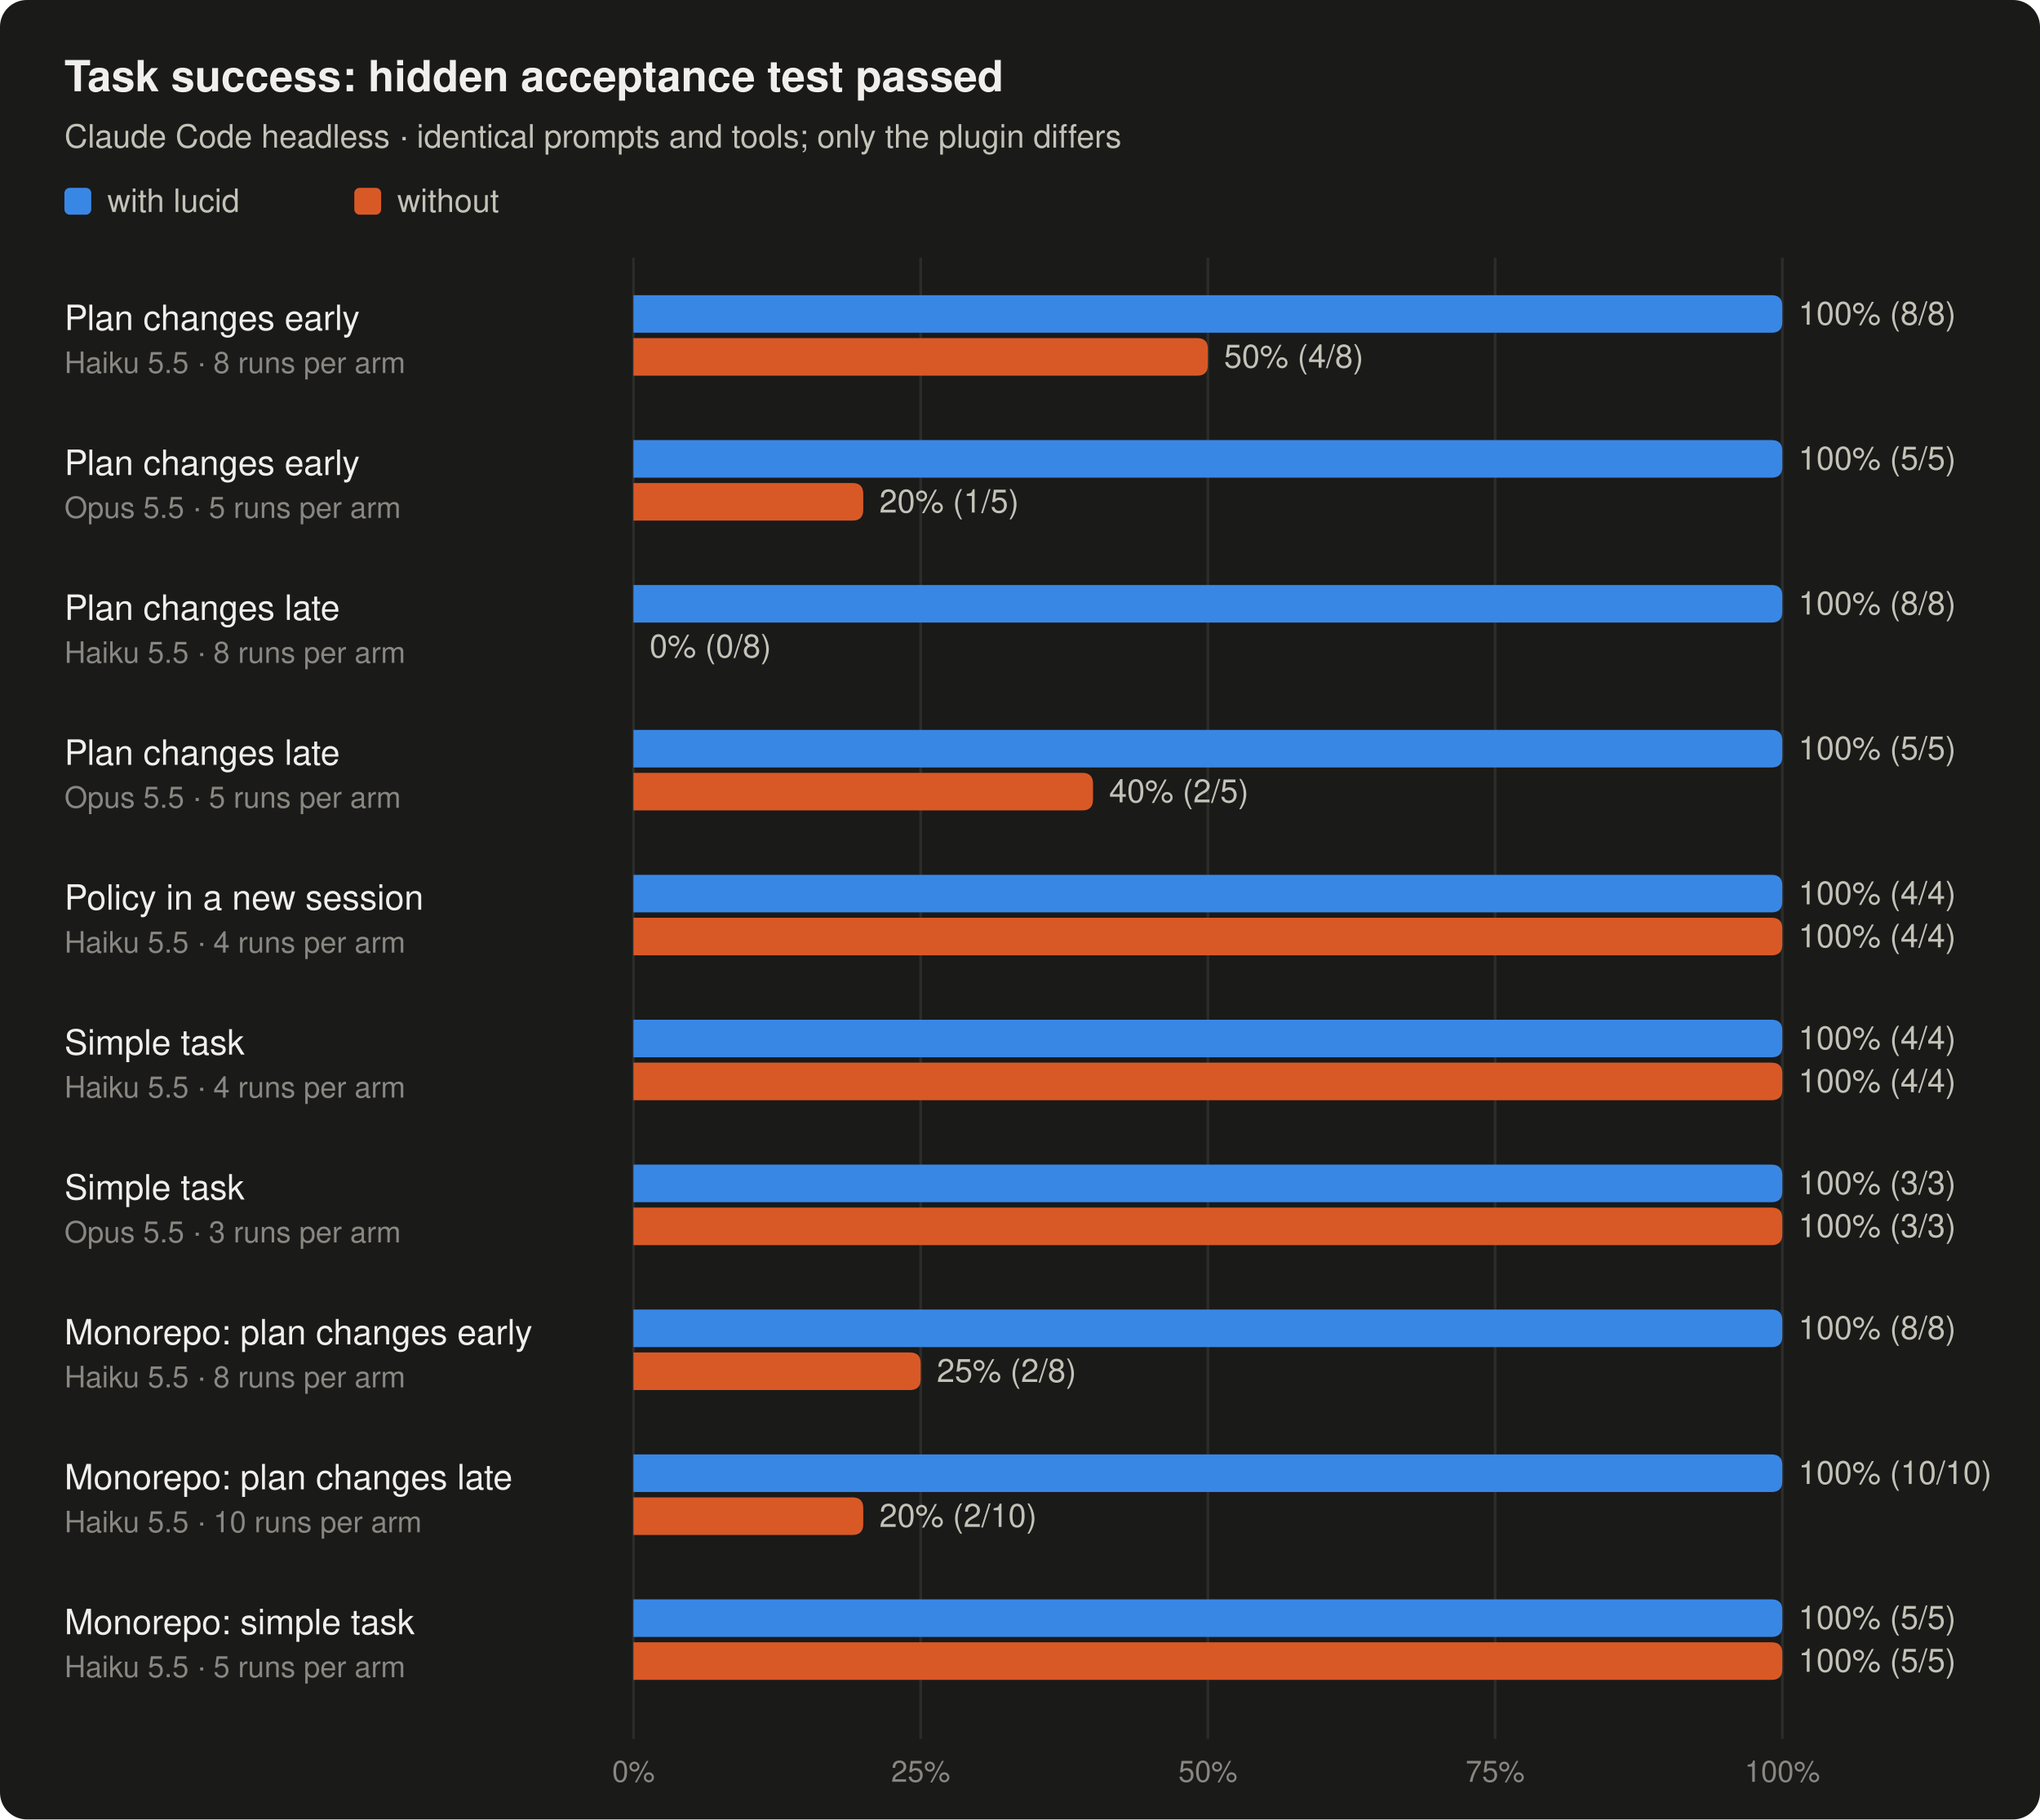
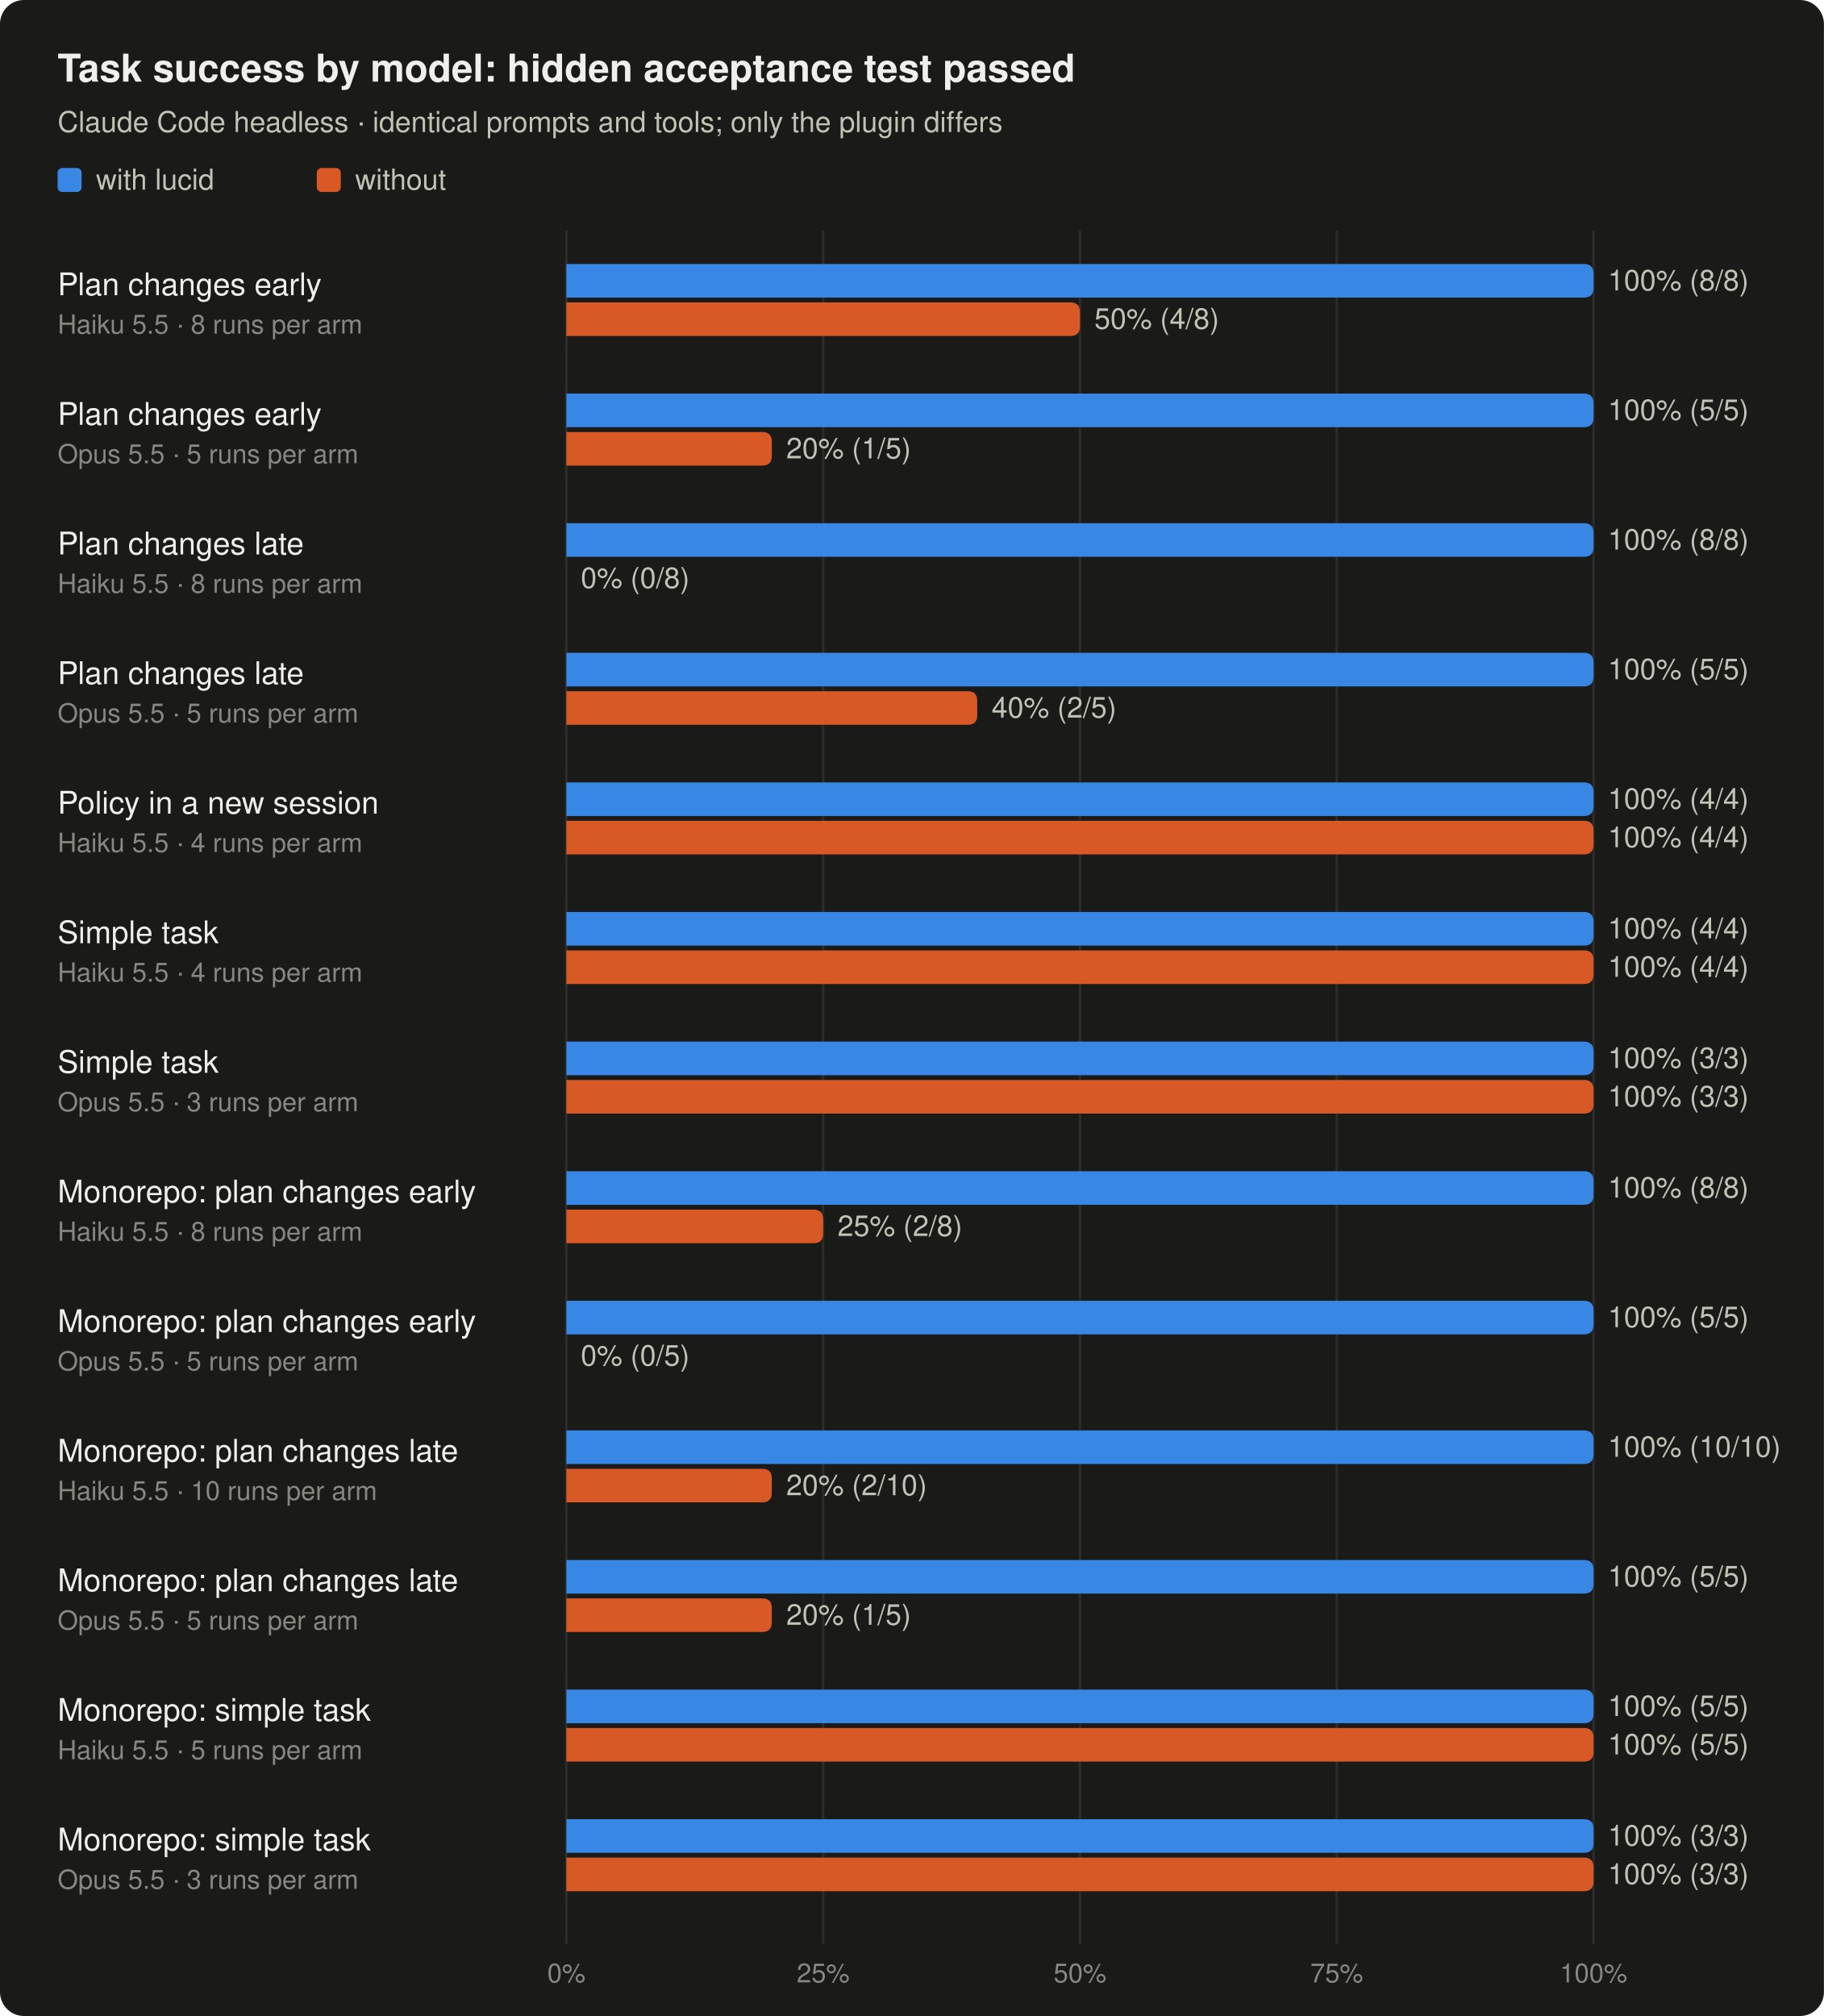
- <svg xmlns="http://www.w3.org/2000/svg" width="760" height="678" viewBox="0 0 760 678" font-family="-apple-system,BlinkMacSystemFont,'Segoe UI',Helvetica,Arial,sans-serif">
-   <rect width="760" height="678" rx="10" fill="#1a1a19" />
-   <text x="24" y="34" font-size="16" font-weight="600" fill="#f0efec">Task success: hidden acceptance test passed</text>
+ <svg xmlns="http://www.w3.org/2000/svg" width="760" height="840" viewBox="0 0 760 840" font-family="-apple-system,BlinkMacSystemFont,'Segoe UI',Helvetica,Arial,sans-serif">
+   <rect width="760" height="840" rx="10" fill="#1a1a19" />
+   <text x="24" y="34" font-size="16" font-weight="600" fill="#f0efec">Task success by model: hidden acceptance test passed</text>
  <text x="24" y="55" font-size="12" fill="#c3c2b7">Claude Code headless · identical prompts and tools; only the plugin differs</text>
  <rect x="24" y="70" width="10" height="10" rx="2" fill="#3987e5" />
  <text x="40" y="79" font-size="12" fill="#c3c2b7">with lucid</text>
  <rect x="132" y="70" width="10" height="10" rx="2" fill="#d95926" />
  <text x="148" y="79" font-size="12" fill="#c3c2b7">without</text>
-   <line x1="236.0" y1="96" x2="236.0" y2="648" stroke="#2c2c2a" stroke-width="1" />
-   <text x="236.0" y="664" font-size="11" fill="#898781" text-anchor="middle">0%</text>
-   <line x1="343.0" y1="96" x2="343.0" y2="648" stroke="#2c2c2a" stroke-width="1" />
-   <text x="343.0" y="664" font-size="11" fill="#898781" text-anchor="middle">25%</text>
-   <line x1="450.0" y1="96" x2="450.0" y2="648" stroke="#2c2c2a" stroke-width="1" />
-   <text x="450.0" y="664" font-size="11" fill="#898781" text-anchor="middle">50%</text>
-   <line x1="557.0" y1="96" x2="557.0" y2="648" stroke="#2c2c2a" stroke-width="1" />
-   <text x="557.0" y="664" font-size="11" fill="#898781" text-anchor="middle">75%</text>
-   <line x1="664.0" y1="96" x2="664.0" y2="648" stroke="#2c2c2a" stroke-width="1" />
-   <text x="664.0" y="664" font-size="11" fill="#898781" text-anchor="middle">100%</text>
+   <line x1="236.0" y1="96" x2="236.0" y2="810" stroke="#2c2c2a" stroke-width="1" />
+   <text x="236.0" y="826" font-size="11" fill="#898781" text-anchor="middle">0%</text>
+   <line x1="343.0" y1="96" x2="343.0" y2="810" stroke="#2c2c2a" stroke-width="1" />
+   <text x="343.0" y="826" font-size="11" fill="#898781" text-anchor="middle">25%</text>
+   <line x1="450.0" y1="96" x2="450.0" y2="810" stroke="#2c2c2a" stroke-width="1" />
+   <text x="450.0" y="826" font-size="11" fill="#898781" text-anchor="middle">50%</text>
+   <line x1="557.0" y1="96" x2="557.0" y2="810" stroke="#2c2c2a" stroke-width="1" />
+   <text x="557.0" y="826" font-size="11" fill="#898781" text-anchor="middle">75%</text>
+   <line x1="664.0" y1="96" x2="664.0" y2="810" stroke="#2c2c2a" stroke-width="1" />
+   <text x="664.0" y="826" font-size="11" fill="#898781" text-anchor="middle">100%</text>
  <text x="24" y="123" font-size="13" font-weight="500" fill="#f0efec">Plan changes early</text>
  <text x="24" y="139" font-size="11" fill="#898781">Haiku 5.5 · 8 runs per arm</text>
  <path d="M236.0 110.0H660.0Q664.0 110.0 664.0 114.0V120.0Q664.0 124.0 660.0 124.0H236.0Z" fill="#3987e5" />
  <text x="670.0" y="121.0" font-size="12" fill="#c3c2b7" style="font-variant-numeric:tabular-nums">100%  (8/8)</text>
  <path d="M236.0 126.0H446.0Q450.0 126.0 450.0 130.0V136.0Q450.0 140.0 446.0 140.0H236.0Z" fill="#d95926" />
  <text x="456.0" y="137.0" font-size="12" fill="#c3c2b7" style="font-variant-numeric:tabular-nums">50%  (4/8)</text>
  <text x="24" y="177" font-size="13" font-weight="500" fill="#f0efec">Plan changes early</text>
  <text x="24" y="193" font-size="11" fill="#898781">Opus 5.5 · 5 runs per arm</text>
  <path d="M236.0 164.0H660.0Q664.0 164.0 664.0 168.0V174.0Q664.0 178.0 660.0 178.0H236.0Z" fill="#3987e5" />
  <text x="670.0" y="175.0" font-size="12" fill="#c3c2b7" style="font-variant-numeric:tabular-nums">100%  (5/5)</text>
  <path d="M236.0 180.0H317.6Q321.6 180.0 321.6 184.0V190.0Q321.6 194.0 317.6 194.0H236.0Z" fill="#d95926" />
  <text x="327.6" y="191.0" font-size="12" fill="#c3c2b7" style="font-variant-numeric:tabular-nums">20%  (1/5)</text>
  <text x="24" y="231" font-size="13" font-weight="500" fill="#f0efec">Plan changes late</text>
  <text x="24" y="247" font-size="11" fill="#898781">Haiku 5.5 · 8 runs per arm</text>
  <path d="M236.0 218.0H660.0Q664.0 218.0 664.0 222.0V228.0Q664.0 232.0 660.0 232.0H236.0Z" fill="#3987e5" />
  <text x="670.0" y="229.0" font-size="12" fill="#c3c2b7" style="font-variant-numeric:tabular-nums">100%  (8/8)</text>
  <text x="242.0" y="245.0" font-size="12" fill="#c3c2b7" style="font-variant-numeric:tabular-nums">0%  (0/8)</text>
  <text x="24" y="285" font-size="13" font-weight="500" fill="#f0efec">Plan changes late</text>
  <text x="24" y="301" font-size="11" fill="#898781">Opus 5.5 · 5 runs per arm</text>
  <path d="M236.0 272.0H660.0Q664.0 272.0 664.0 276.0V282.0Q664.0 286.0 660.0 286.0H236.0Z" fill="#3987e5" />
  <text x="670.0" y="283.0" font-size="12" fill="#c3c2b7" style="font-variant-numeric:tabular-nums">100%  (5/5)</text>
  <path d="M236.0 288.0H403.2Q407.2 288.0 407.2 292.0V298.0Q407.2 302.0 403.2 302.0H236.0Z" fill="#d95926" />
  <text x="413.2" y="299.0" font-size="12" fill="#c3c2b7" style="font-variant-numeric:tabular-nums">40%  (2/5)</text>
  <text x="24" y="339" font-size="13" font-weight="500" fill="#f0efec">Policy in a new session</text>
  <text x="24" y="355" font-size="11" fill="#898781">Haiku 5.5 · 4 runs per arm</text>
  <path d="M236.0 326.0H660.0Q664.0 326.0 664.0 330.0V336.0Q664.0 340.0 660.0 340.0H236.0Z" fill="#3987e5" />
  <text x="670.0" y="337.0" font-size="12" fill="#c3c2b7" style="font-variant-numeric:tabular-nums">100%  (4/4)</text>
  <path d="M236.0 342.0H660.0Q664.0 342.0 664.0 346.0V352.0Q664.0 356.0 660.0 356.0H236.0Z" fill="#d95926" />
  <text x="670.0" y="353.0" font-size="12" fill="#c3c2b7" style="font-variant-numeric:tabular-nums">100%  (4/4)</text>
  <text x="24" y="393" font-size="13" font-weight="500" fill="#f0efec">Simple task</text>
  <text x="24" y="409" font-size="11" fill="#898781">Haiku 5.5 · 4 runs per arm</text>
  <path d="M236.0 380.0H660.0Q664.0 380.0 664.0 384.0V390.0Q664.0 394.0 660.0 394.0H236.0Z" fill="#3987e5" />
  <text x="670.0" y="391.0" font-size="12" fill="#c3c2b7" style="font-variant-numeric:tabular-nums">100%  (4/4)</text>
  <path d="M236.0 396.0H660.0Q664.0 396.0 664.0 400.0V406.0Q664.0 410.0 660.0 410.0H236.0Z" fill="#d95926" />
  <text x="670.0" y="407.0" font-size="12" fill="#c3c2b7" style="font-variant-numeric:tabular-nums">100%  (4/4)</text>
  <text x="24" y="447" font-size="13" font-weight="500" fill="#f0efec">Simple task</text>
  <text x="24" y="463" font-size="11" fill="#898781">Opus 5.5 · 3 runs per arm</text>
  <path d="M236.0 434.0H660.0Q664.0 434.0 664.0 438.0V444.0Q664.0 448.0 660.0 448.0H236.0Z" fill="#3987e5" />
  <text x="670.0" y="445.0" font-size="12" fill="#c3c2b7" style="font-variant-numeric:tabular-nums">100%  (3/3)</text>
  <path d="M236.0 450.0H660.0Q664.0 450.0 664.0 454.0V460.0Q664.0 464.0 660.0 464.0H236.0Z" fill="#d95926" />
  <text x="670.0" y="461.0" font-size="12" fill="#c3c2b7" style="font-variant-numeric:tabular-nums">100%  (3/3)</text>
  <text x="24" y="501" font-size="13" font-weight="500" fill="#f0efec">Monorepo: plan changes early</text>
  <text x="24" y="517" font-size="11" fill="#898781">Haiku 5.5 · 8 runs per arm</text>
  <path d="M236.0 488.0H660.0Q664.0 488.0 664.0 492.0V498.0Q664.0 502.0 660.0 502.0H236.0Z" fill="#3987e5" />
  <text x="670.0" y="499.0" font-size="12" fill="#c3c2b7" style="font-variant-numeric:tabular-nums">100%  (8/8)</text>
  <path d="M236.0 504.0H339.0Q343.0 504.0 343.0 508.0V514.0Q343.0 518.0 339.0 518.0H236.0Z" fill="#d95926" />
  <text x="349.0" y="515.0" font-size="12" fill="#c3c2b7" style="font-variant-numeric:tabular-nums">25%  (2/8)</text>
-   <text x="24" y="555" font-size="13" font-weight="500" fill="#f0efec">Monorepo: plan changes late</text>
-   <text x="24" y="571" font-size="11" fill="#898781">Haiku 5.5 · 10 runs per arm</text>
+   <text x="24" y="555" font-size="13" font-weight="500" fill="#f0efec">Monorepo: plan changes early</text>
+   <text x="24" y="571" font-size="11" fill="#898781">Opus 5.5 · 5 runs per arm</text>
  <path d="M236.0 542.0H660.0Q664.0 542.0 664.0 546.0V552.0Q664.0 556.0 660.0 556.0H236.0Z" fill="#3987e5" />
-   <text x="670.0" y="553.0" font-size="12" fill="#c3c2b7" style="font-variant-numeric:tabular-nums">100%  (10/10)</text>
-   <path d="M236.0 558.0H317.6Q321.6 558.0 321.6 562.0V568.0Q321.6 572.0 317.6 572.0H236.0Z" fill="#d95926" />
-   <text x="327.6" y="569.0" font-size="12" fill="#c3c2b7" style="font-variant-numeric:tabular-nums">20%  (2/10)</text>
-   <text x="24" y="609" font-size="13" font-weight="500" fill="#f0efec">Monorepo: simple task</text>
-   <text x="24" y="625" font-size="11" fill="#898781">Haiku 5.5 · 5 runs per arm</text>
+   <text x="670.0" y="553.0" font-size="12" fill="#c3c2b7" style="font-variant-numeric:tabular-nums">100%  (5/5)</text>
+   <text x="242.0" y="569.0" font-size="12" fill="#c3c2b7" style="font-variant-numeric:tabular-nums">0%  (0/5)</text>
+   <text x="24" y="609" font-size="13" font-weight="500" fill="#f0efec">Monorepo: plan changes late</text>
+   <text x="24" y="625" font-size="11" fill="#898781">Haiku 5.5 · 10 runs per arm</text>
  <path d="M236.0 596.0H660.0Q664.0 596.0 664.0 600.0V606.0Q664.0 610.0 660.0 610.0H236.0Z" fill="#3987e5" />
-   <text x="670.0" y="607.0" font-size="12" fill="#c3c2b7" style="font-variant-numeric:tabular-nums">100%  (5/5)</text>
-   <path d="M236.0 612.0H660.0Q664.0 612.0 664.0 616.0V622.0Q664.0 626.0 660.0 626.0H236.0Z" fill="#d95926" />
-   <text x="670.0" y="623.0" font-size="12" fill="#c3c2b7" style="font-variant-numeric:tabular-nums">100%  (5/5)</text>
+   <text x="670.0" y="607.0" font-size="12" fill="#c3c2b7" style="font-variant-numeric:tabular-nums">100%  (10/10)</text>
+   <path d="M236.0 612.0H317.6Q321.6 612.0 321.6 616.0V622.0Q321.6 626.0 317.6 626.0H236.0Z" fill="#d95926" />
+   <text x="327.6" y="623.0" font-size="12" fill="#c3c2b7" style="font-variant-numeric:tabular-nums">20%  (2/10)</text>
+   <text x="24" y="663" font-size="13" font-weight="500" fill="#f0efec">Monorepo: plan changes late</text>
+   <text x="24" y="679" font-size="11" fill="#898781">Opus 5.5 · 5 runs per arm</text>
+   <path d="M236.0 650.0H660.0Q664.0 650.0 664.0 654.0V660.0Q664.0 664.0 660.0 664.0H236.0Z" fill="#3987e5" />
+   <text x="670.0" y="661.0" font-size="12" fill="#c3c2b7" style="font-variant-numeric:tabular-nums">100%  (5/5)</text>
+   <path d="M236.0 666.0H317.6Q321.6 666.0 321.6 670.0V676.0Q321.6 680.0 317.6 680.0H236.0Z" fill="#d95926" />
+   <text x="327.6" y="677.0" font-size="12" fill="#c3c2b7" style="font-variant-numeric:tabular-nums">20%  (1/5)</text>
+   <text x="24" y="717" font-size="13" font-weight="500" fill="#f0efec">Monorepo: simple task</text>
+   <text x="24" y="733" font-size="11" fill="#898781">Haiku 5.5 · 5 runs per arm</text>
+   <path d="M236.0 704.0H660.0Q664.0 704.0 664.0 708.0V714.0Q664.0 718.0 660.0 718.0H236.0Z" fill="#3987e5" />
+   <text x="670.0" y="715.0" font-size="12" fill="#c3c2b7" style="font-variant-numeric:tabular-nums">100%  (5/5)</text>
+   <path d="M236.0 720.0H660.0Q664.0 720.0 664.0 724.0V730.0Q664.0 734.0 660.0 734.0H236.0Z" fill="#d95926" />
+   <text x="670.0" y="731.0" font-size="12" fill="#c3c2b7" style="font-variant-numeric:tabular-nums">100%  (5/5)</text>
+   <text x="24" y="771" font-size="13" font-weight="500" fill="#f0efec">Monorepo: simple task</text>
+   <text x="24" y="787" font-size="11" fill="#898781">Opus 5.5 · 3 runs per arm</text>
+   <path d="M236.0 758.0H660.0Q664.0 758.0 664.0 762.0V768.0Q664.0 772.0 660.0 772.0H236.0Z" fill="#3987e5" />
+   <text x="670.0" y="769.0" font-size="12" fill="#c3c2b7" style="font-variant-numeric:tabular-nums">100%  (3/3)</text>
+   <path d="M236.0 774.0H660.0Q664.0 774.0 664.0 778.0V784.0Q664.0 788.0 660.0 788.0H236.0Z" fill="#d95926" />
+   <text x="670.0" y="785.0" font-size="12" fill="#c3c2b7" style="font-variant-numeric:tabular-nums">100%  (3/3)</text>
</svg>
